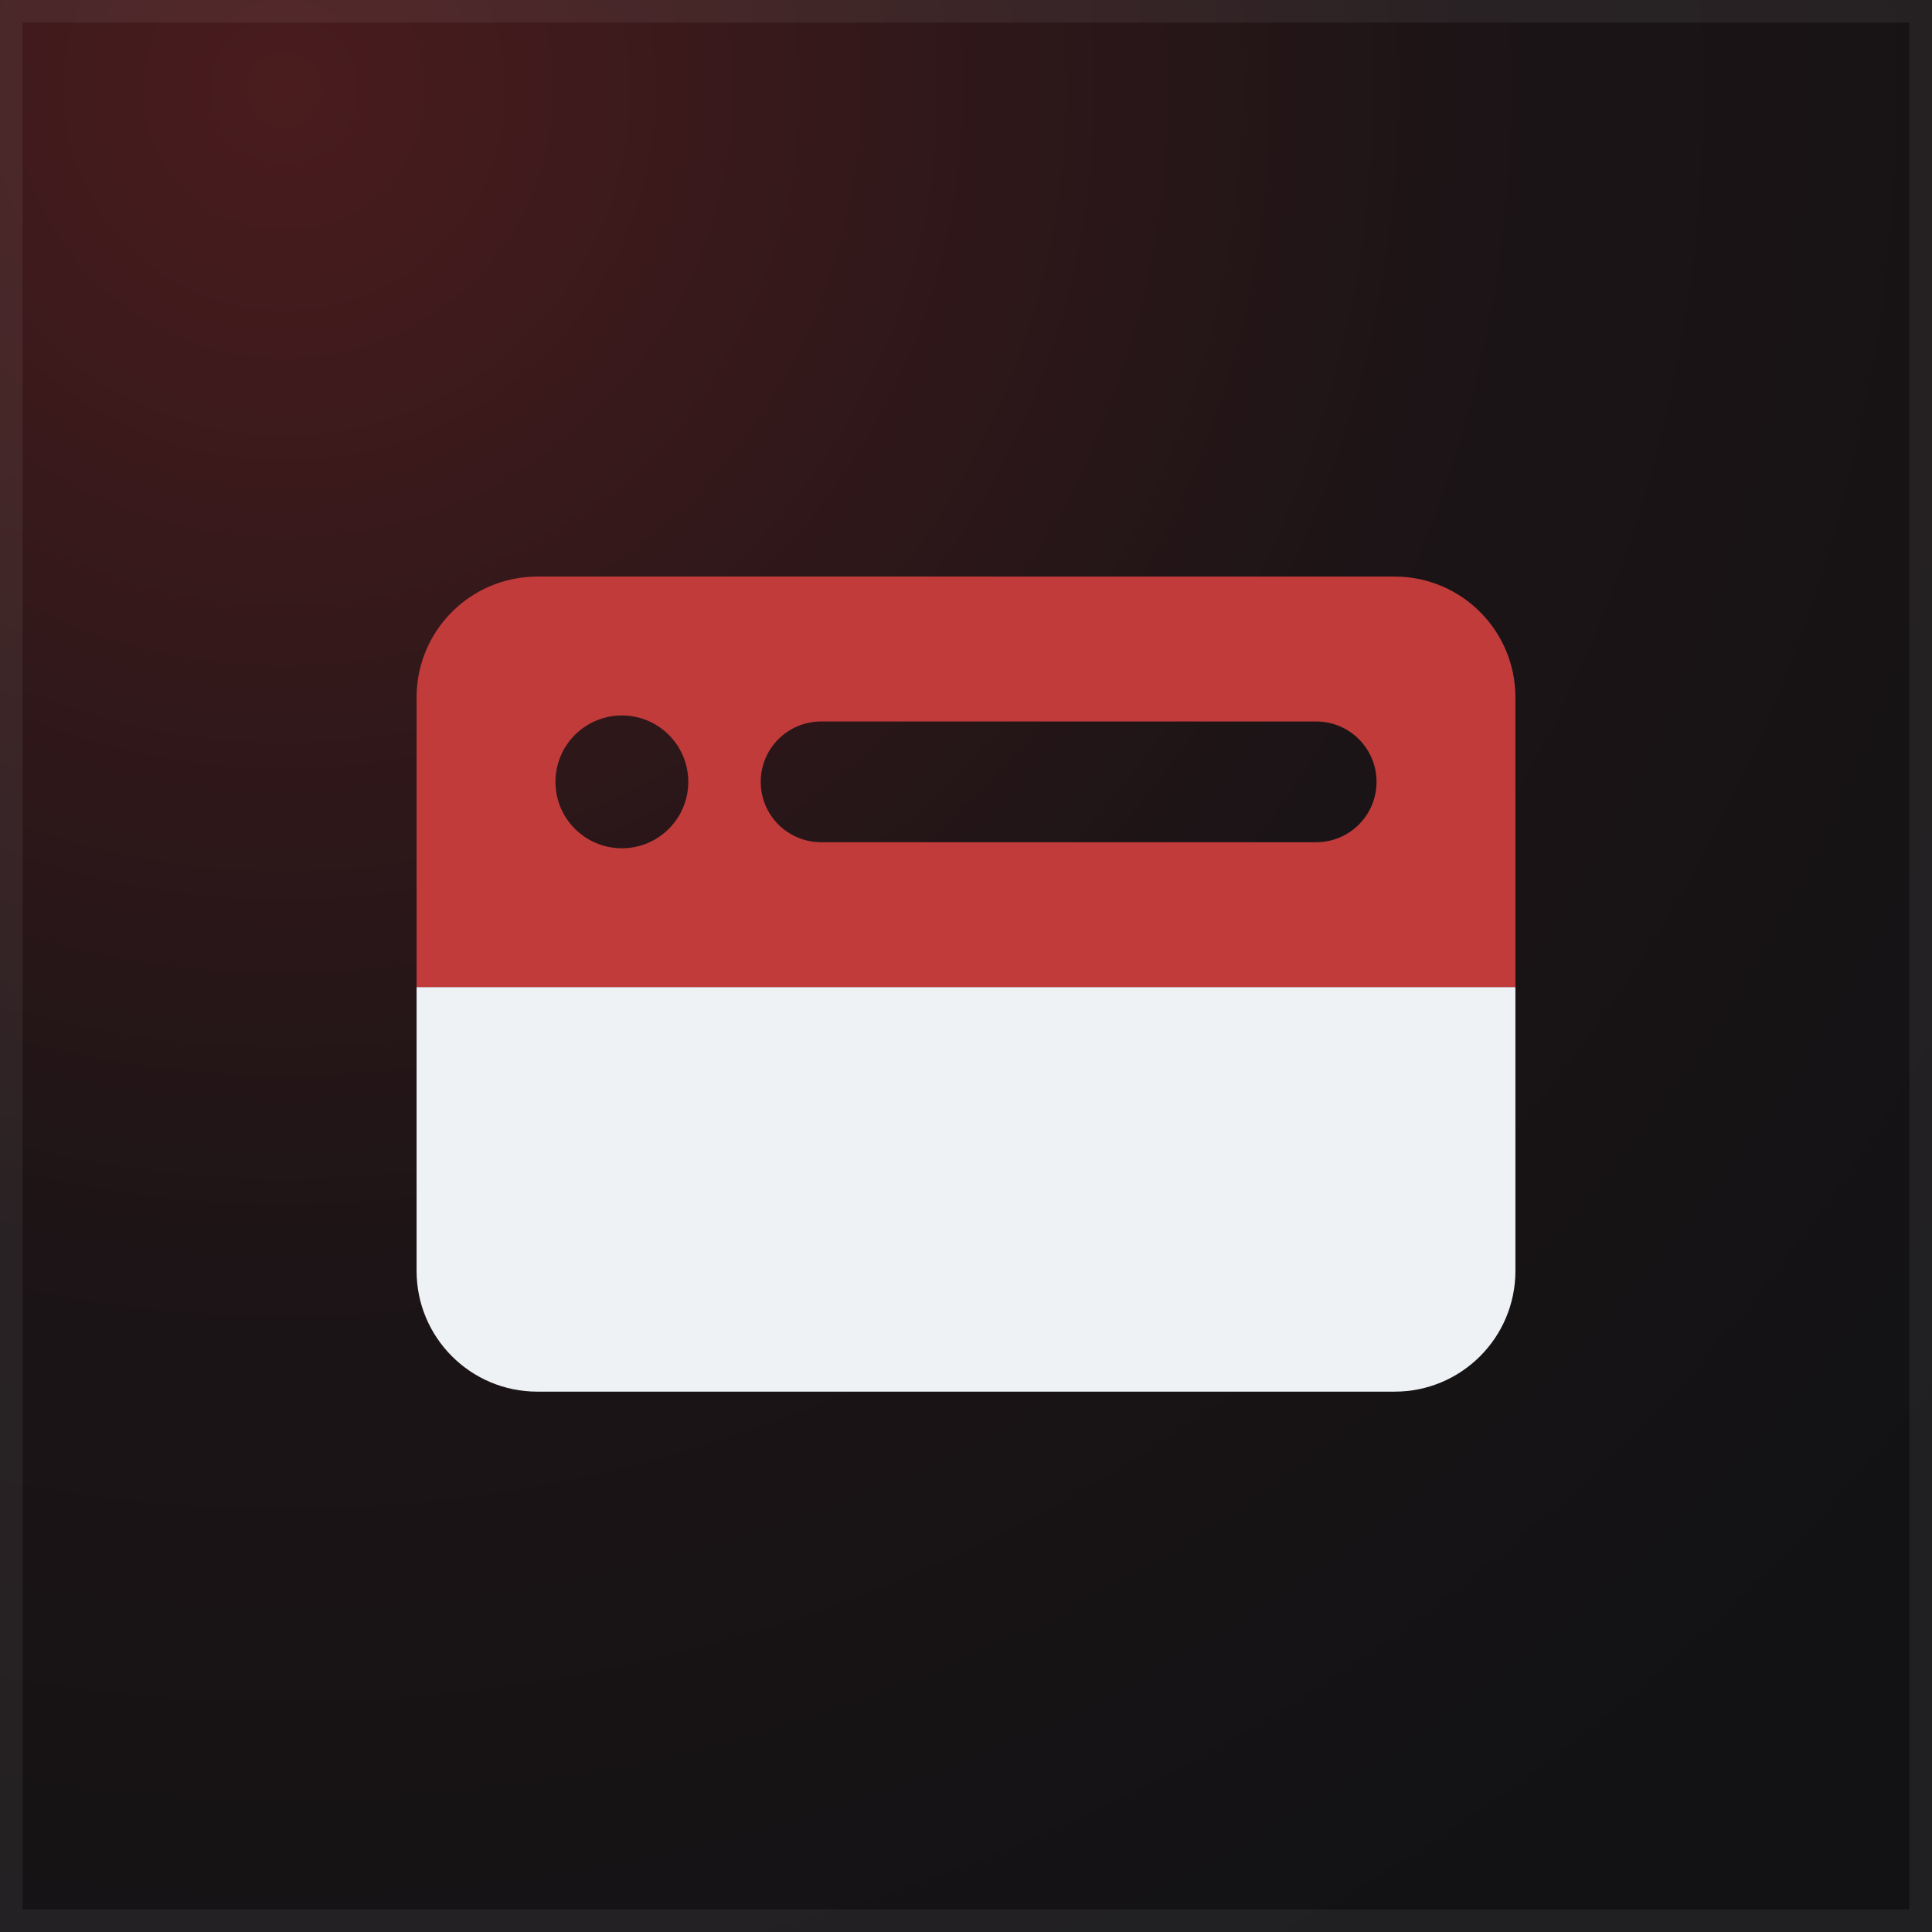
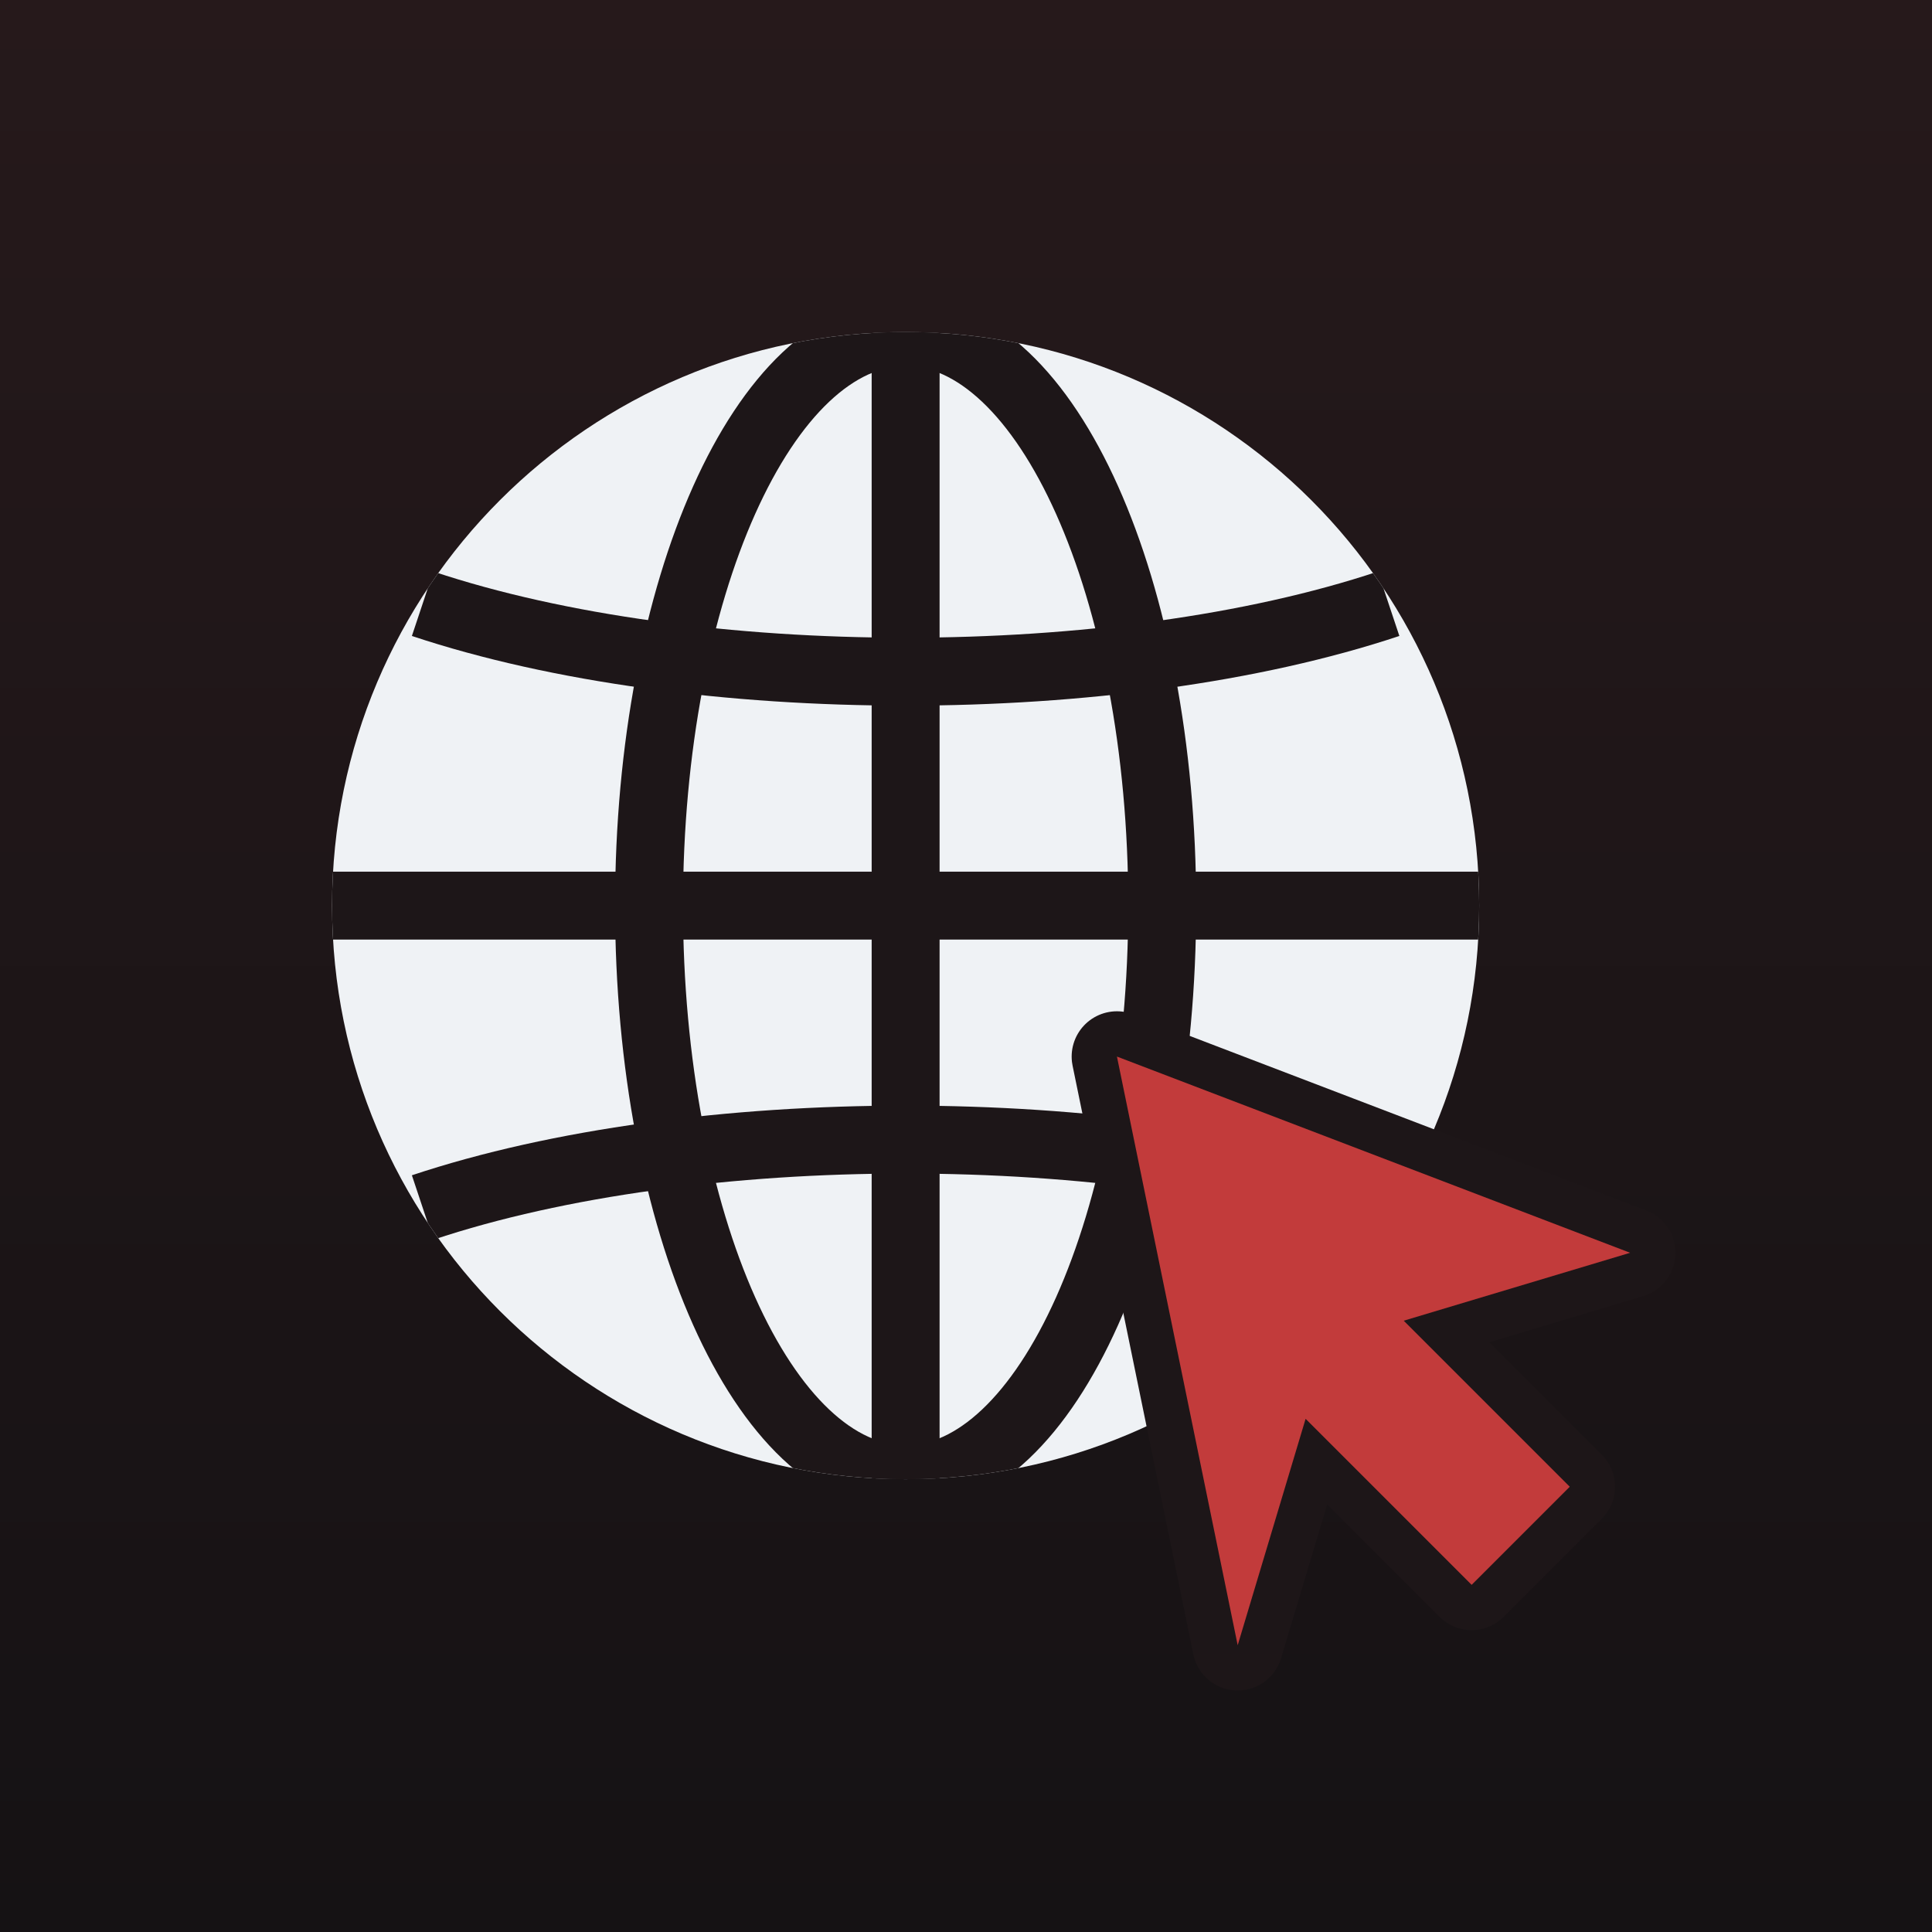
<svg xmlns="http://www.w3.org/2000/svg" viewBox="0 0 128 128">
  <defs>
-     <radialGradient id="wr-g" cx="0.15" cy="0.05" r="1.1">
-       <stop offset="0" stop-color="#4a1c1e" />
-       <stop offset="0.55" stop-color="#1c1416" />
-       <stop offset="1" stop-color="#121214" />
-     </radialGradient>
+     <linearGradient id="wr-t" x1="0" y1="0" x2="0" y2="1">
+       <stop offset="0" stop-color="#26191b" />
+       <stop offset="1" stop-color="#151214" />
+     </linearGradient>
+     <clipPath id="wr-c">
+       <circle cx="60" cy="60" r="38" />
+     </clipPath>
  </defs>
-   <rect width="128" height="128" fill="url(#wr-g)" />
-   <rect x="0.75" y="0.75" width="126.5" height="126.5" rx="0" fill="none" stroke="#ffffff" stroke-opacity="0.06" stroke-width="1.5" />
-   <g transform="translate(64 65) scale(0.8) translate(-64 -65)">
-     <path fill="#c23b3b" fill-rule="evenodd" d="M28.5 31.5h71a10 10 0 0 1 10 10v24h-91v-24a10 10 0 0 1 10-10ZM35.5 43a5.5 5.5 0 1 0 0 11a5.5 5.5 0 1 0 0-11ZM52 43.5h41a5 5 0 0 1 0 10h-41a5 5 0 0 1 0-10Z" />
-     <path fill="#eff2f5" d="M18.5 65.5h91v23.5a10 10 0 0 1-10 10h-71a10 10 0 0 1-10-10Z" />
+   <rect width="128" height="128" fill="url(#wr-t)" />
+   <circle cx="60" cy="60" r="38" fill="#eff2f5" />
+   <g clip-path="url(#wr-c)" fill="none" stroke="#1d1618" stroke-width="4.5">
+     <ellipse cx="60" cy="60" rx="17" ry="38" />
+     <path d="M60 20v80M20 60h80M28 40c18 6 46 6 64 0M28 80c18-6 46-6 64 0" />
  </g>
+   <path fill="#c23b3b" stroke="#1d1618" stroke-width="6" stroke-linejoin="round" paint-order="stroke" d="M74 70l34 13-15 4.5 11 11-6.5 6.5-11-11L82 109Z" />
</svg>
